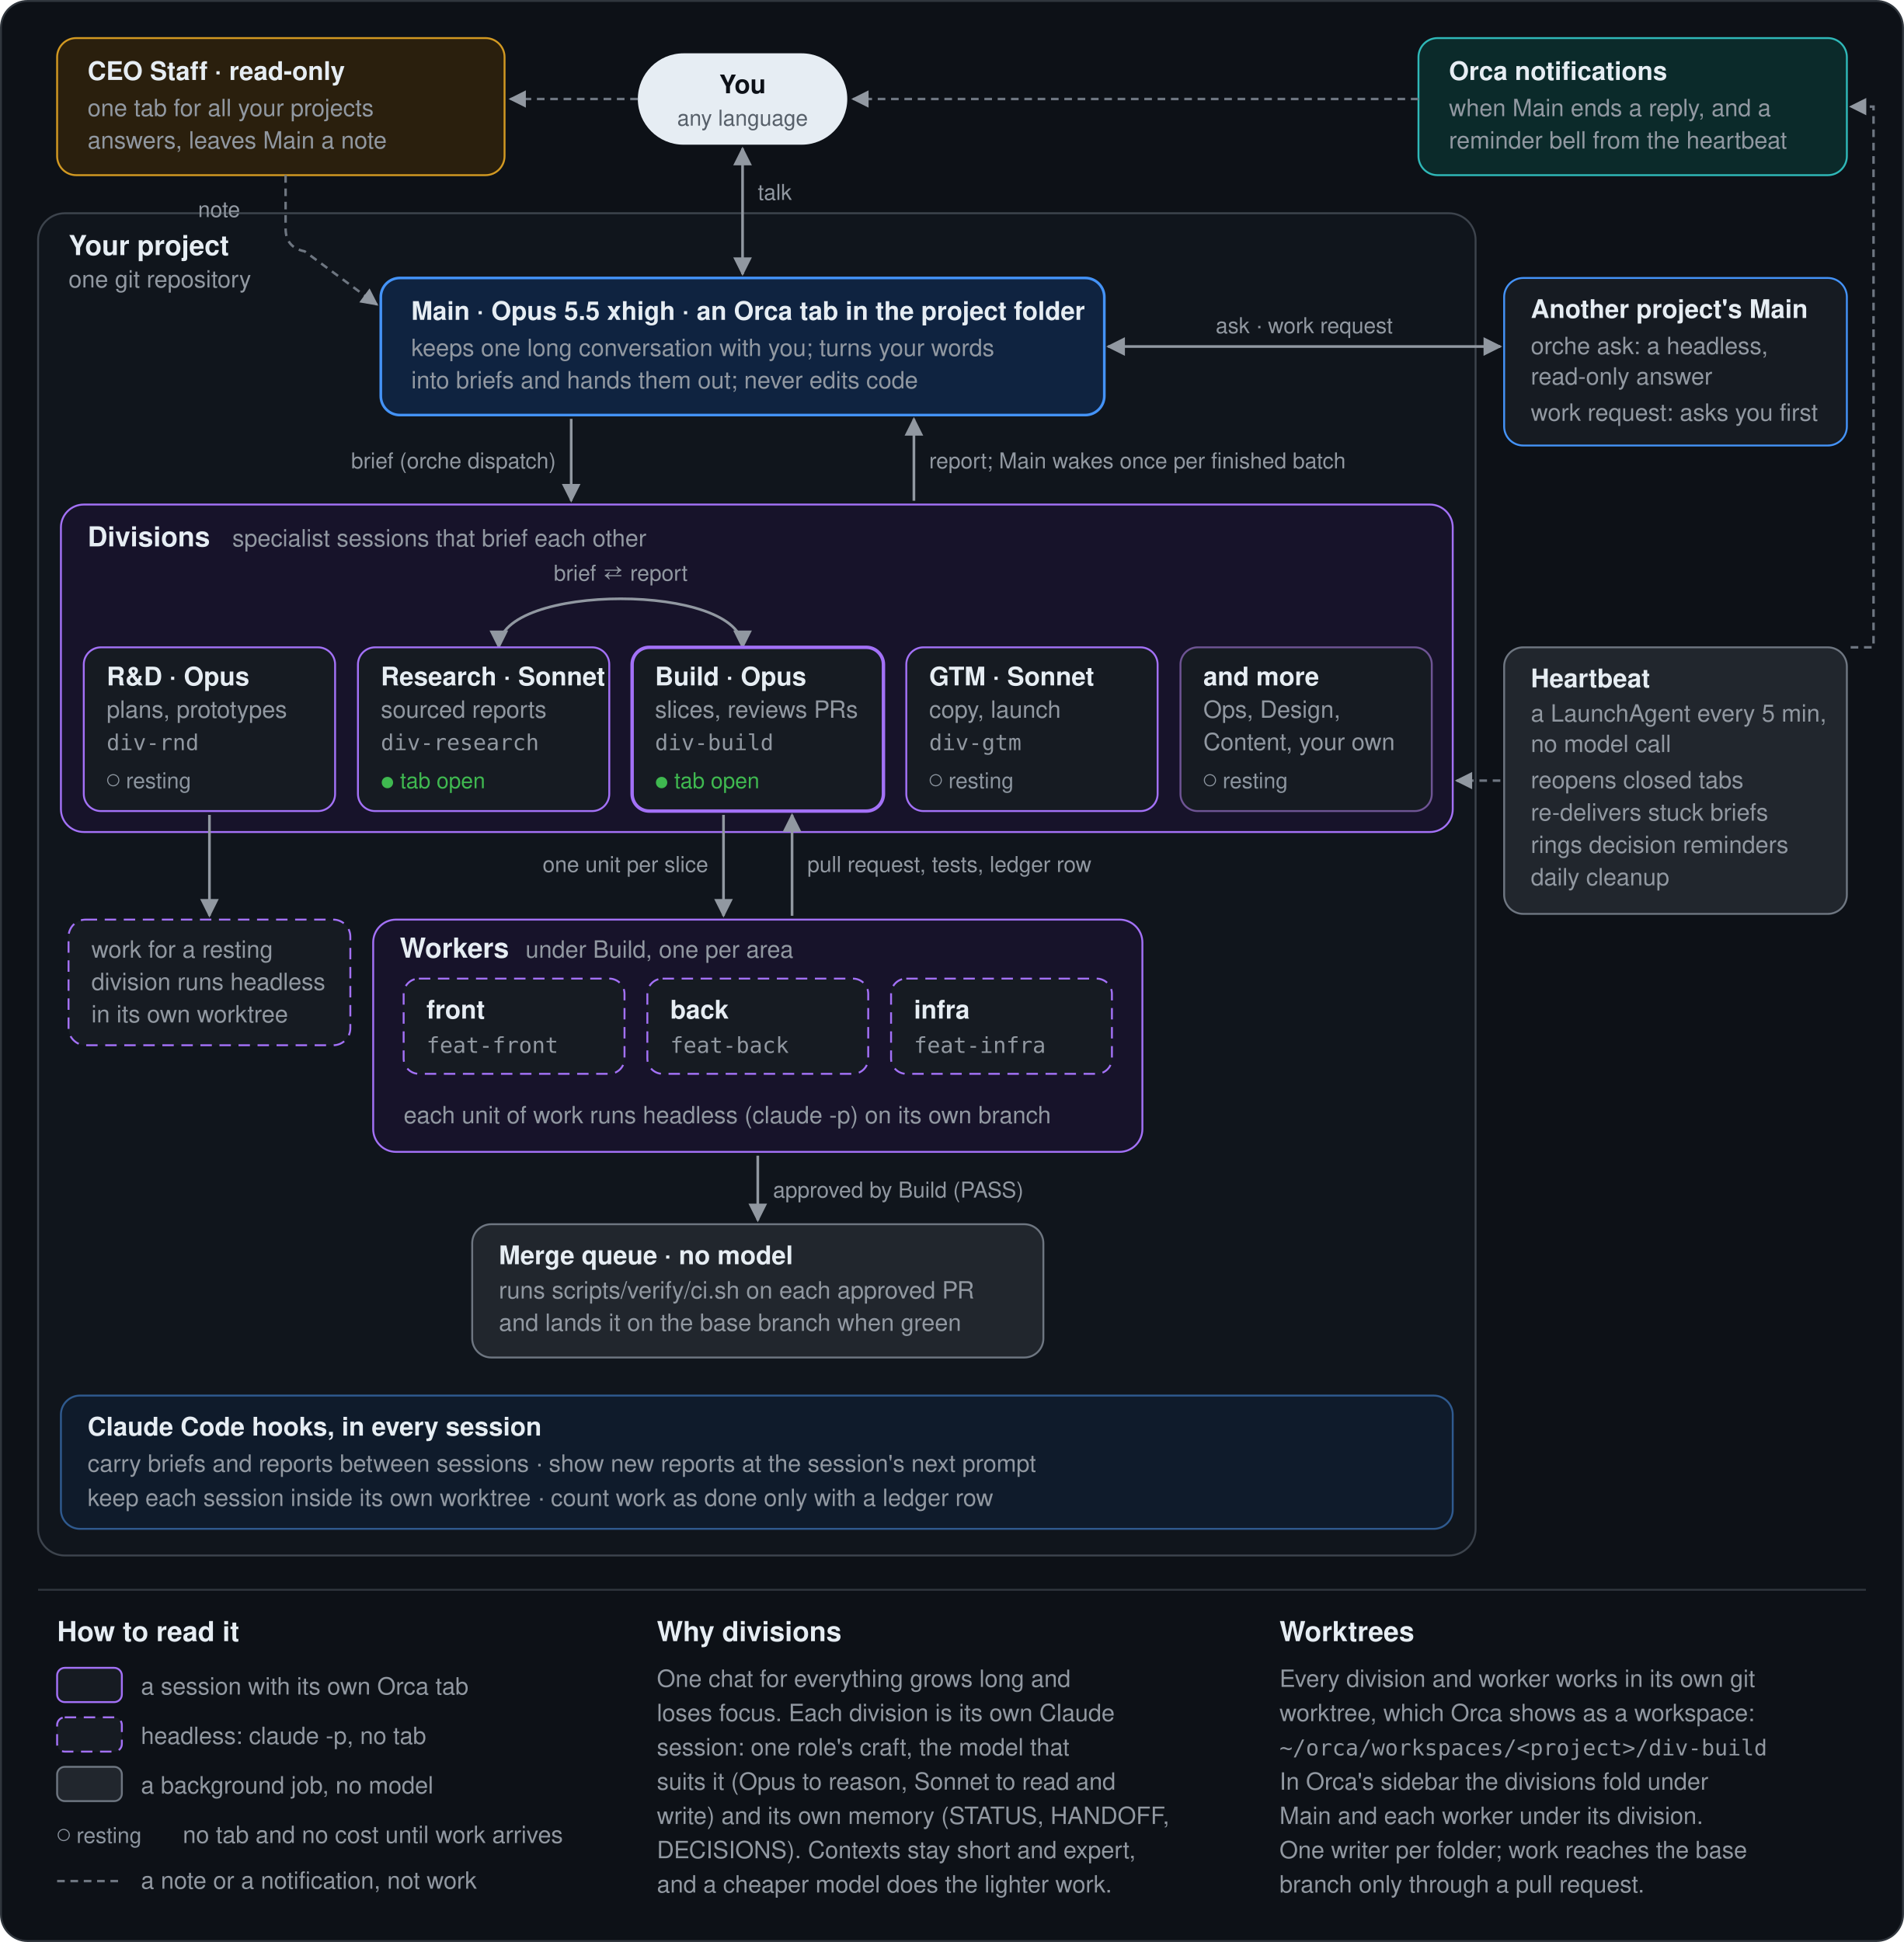
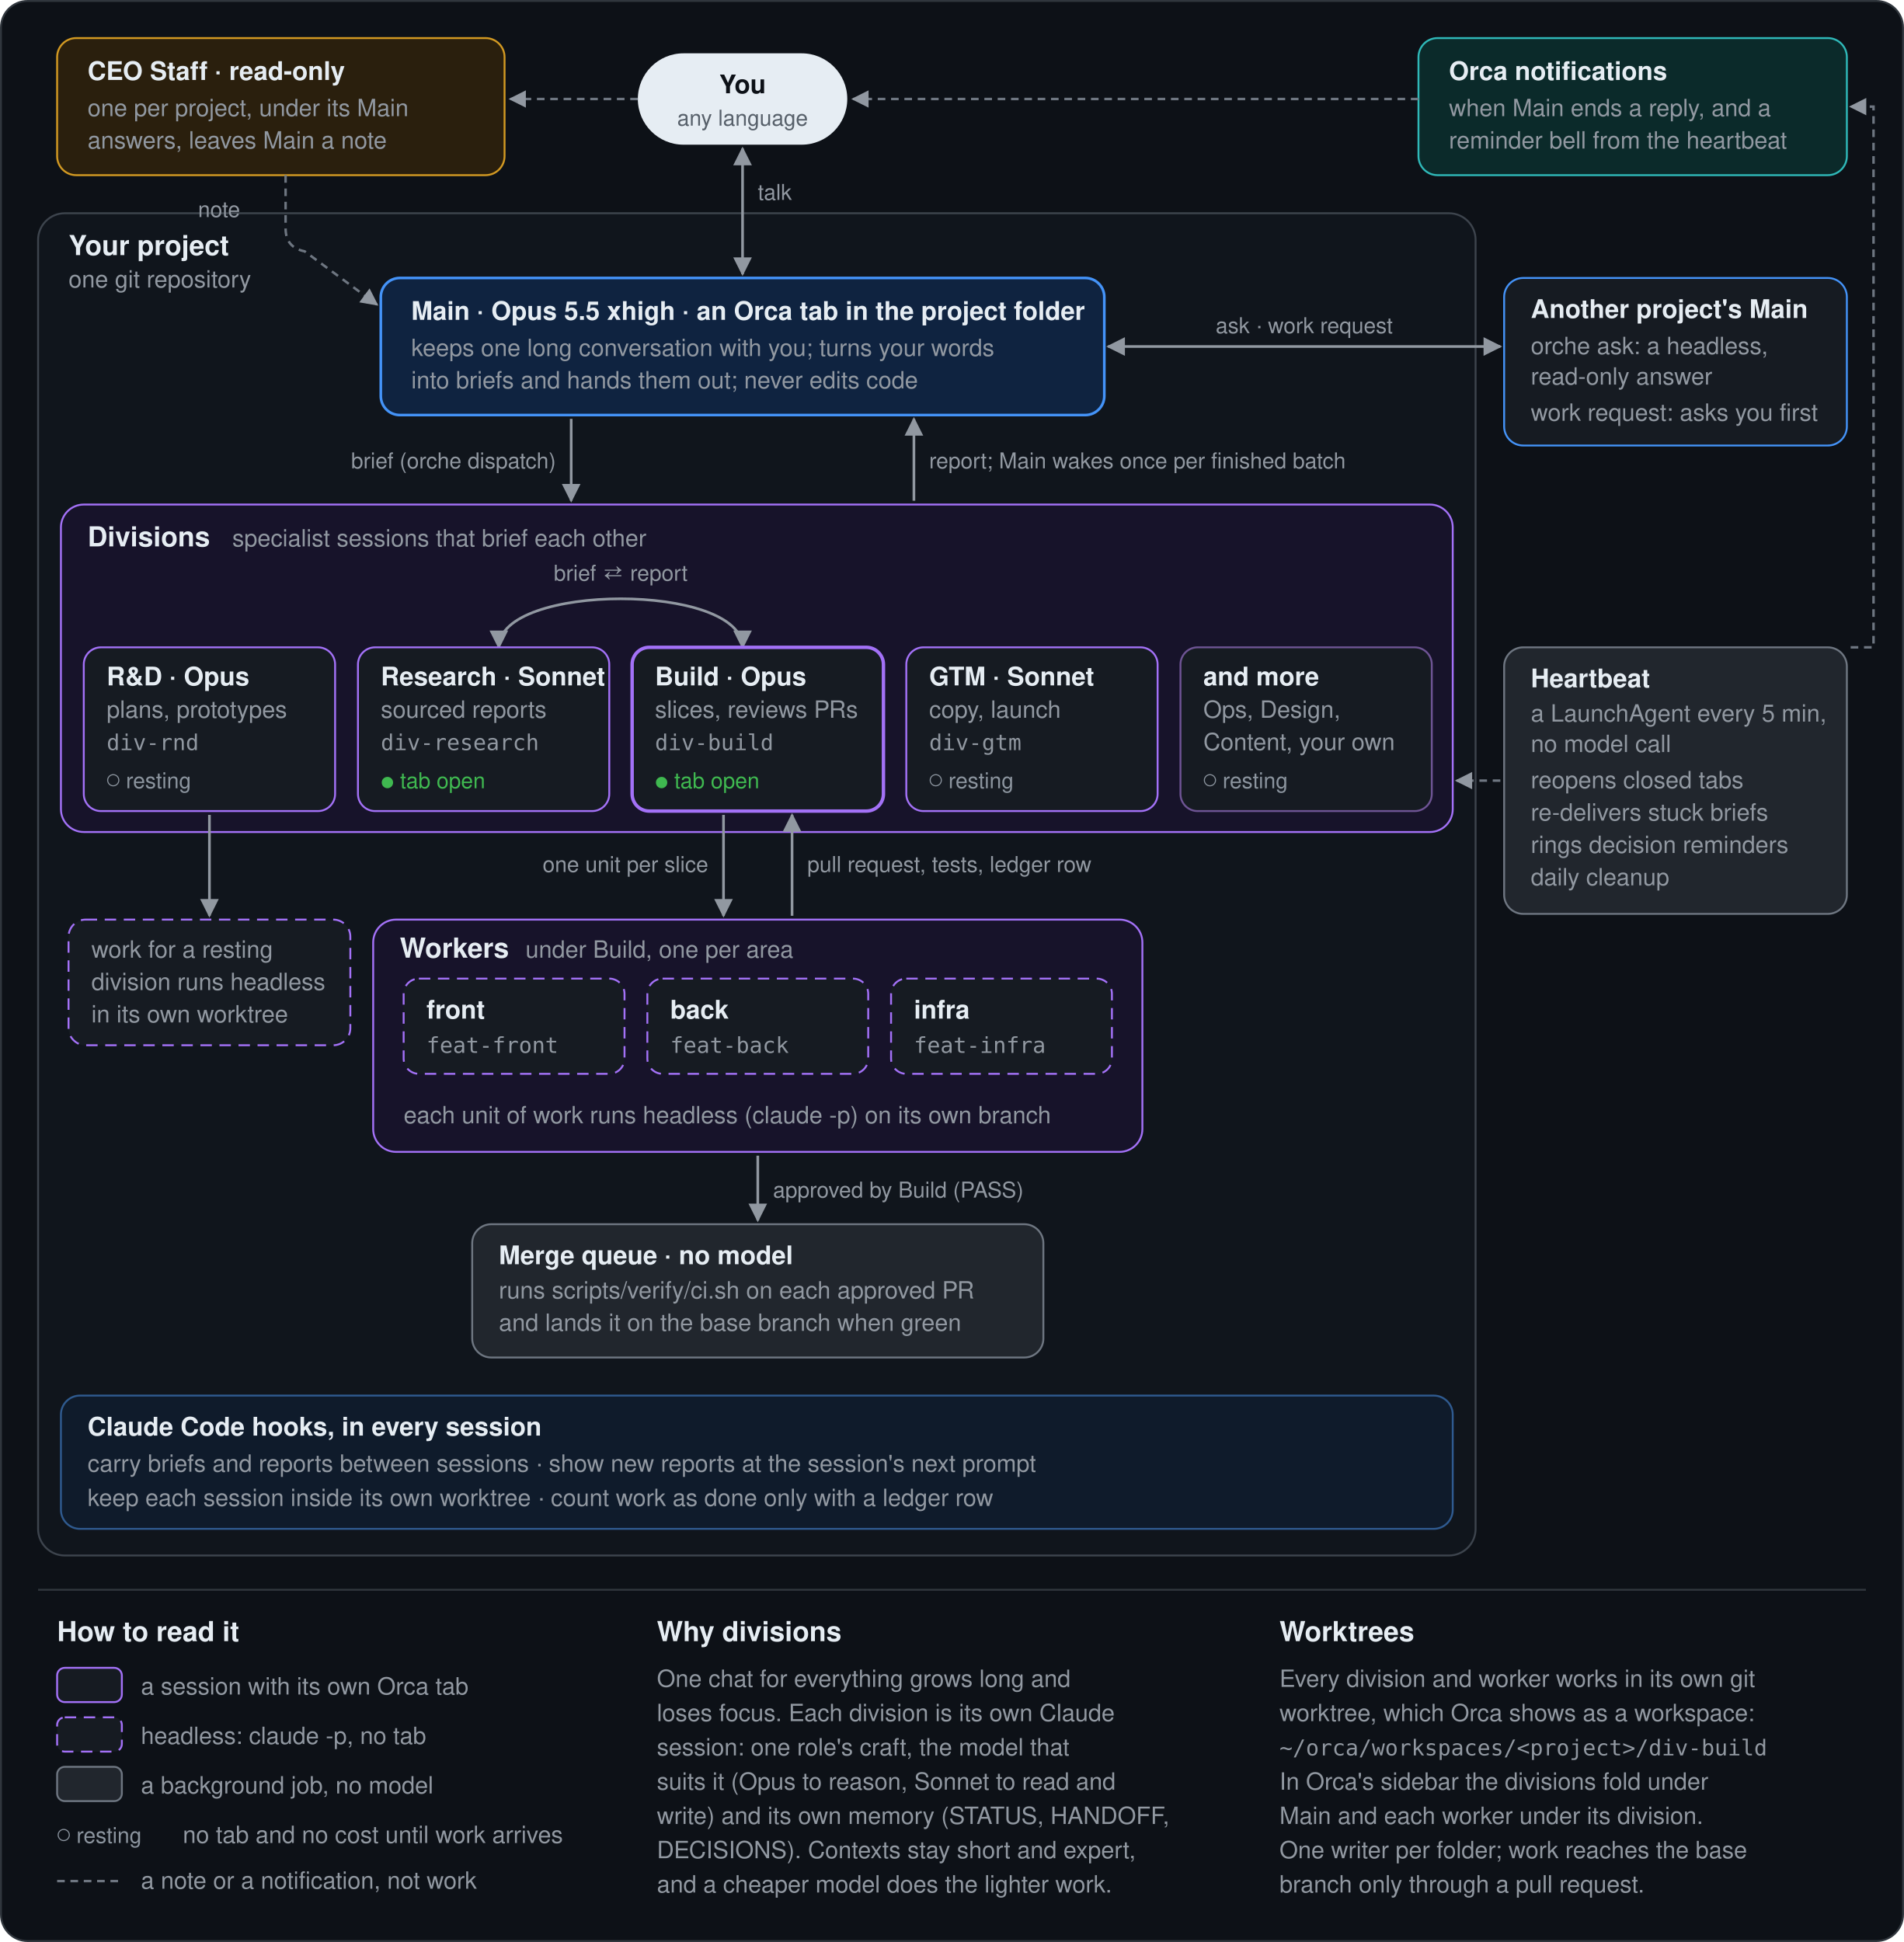
<svg xmlns="http://www.w3.org/2000/svg" viewBox="0 0 1000 1020" width="1000" height="1020" font-family="-apple-system, BlinkMacSystemFont, 'Segoe UI', Helvetica, Arial, sans-serif" font-size="12.5" fill="#e6edf3">
  <defs>
    <marker id="arrow" viewBox="0 0 10 10" refX="9" refY="5" markerWidth="7" markerHeight="7" orient="auto-start-reverse">
      <path d="M0 0 L10 5 L0 10 z" fill="#9198a1" />
    </marker>
    <style>
      .b { font-weight: 600; font-size: 13.5px; }
      .s { fill: #9198a1; }
      .m { font-family: ui-monospace, SFMono-Regular, Menlo, monospace; font-size: 11.5px; fill: #9198a1; }
      .h { font-weight: 700; font-size: 14.5px; }
      .lbl { font-size: 11.5px; fill: #9198a1; }
      .line { stroke: #9198a1; stroke-width: 1.4; fill: none; }
      .dot { stroke: #6e7681; stroke-width: 1.3; fill: none; stroke-dasharray: 4 3; }
    </style>
  </defs>
  <rect x="0.5" y="0.5" width="999" height="1019" rx="14" fill="#0d1117" stroke="#30363d" />
  <rect x="30" y="20" width="235" height="72" rx="10" fill="#2a1f0d" stroke="#d29922" />
  <text x="46" y="42" class="b">CEO Staff · read-only</text>
-   <text x="46" y="61" class="s">one tab for all your projects</text>
+   <text x="46" y="61" class="s">one per project, under its Main</text>
  <text x="46" y="78" class="s">answers, leaves Main a note</text>
  <rect x="335" y="28" width="110" height="48" rx="24" fill="#e6edf3" />
  <text x="390" y="49" text-anchor="middle" class="b" fill="#0d1117">You</text>
  <text x="390" y="66" text-anchor="middle" font-size="11.5" fill="#57606a">any language</text>
  <rect x="745" y="20" width="225" height="72" rx="10" fill="#0b2a2a" stroke="#2fb8b8" />
  <text x="761" y="42" class="b">Orca notifications</text>
  <text x="761" y="61" class="s">when Main ends a reply, and a</text>
  <text x="761" y="78" class="s">reminder bell from the heartbeat</text>
  <line x1="335" y1="52" x2="268" y2="52" class="dot" marker-end="url(#arrow)" />
  <line x1="745" y1="52" x2="448" y2="52" class="dot" marker-end="url(#arrow)" />
  <rect x="20" y="112" width="755" height="705" rx="14" fill="#10151c" stroke="#3d444d" />
  <text x="36" y="134" class="h">Your project</text>
  <text x="36" y="151" class="s">one git repository</text>
  <rect x="200" y="146" width="380" height="72" rx="10" fill="#0f2340" stroke="#4493f8" stroke-width="1.4" />
  <text x="216" y="168" class="b">Main · Opus 5.5 xhigh · an Orca tab in the project folder</text>
  <text x="216" y="187" class="s">keeps one long conversation with you; turns your words</text>
  <text x="216" y="204" class="s">into briefs and hands them out; never edits code</text>
  <line x1="390" y1="78" x2="390" y2="144" class="line" marker-start="url(#arrow)" marker-end="url(#arrow)" />
  <text x="398" y="105" class="lbl">talk</text>
  <path d="M 150 92 L 150 120 Q 150 130 160 132 L 198 160" class="dot" marker-end="url(#arrow)" />
  <text x="104" y="114" class="lbl">note</text>
  <rect x="790" y="146" width="180" height="88" rx="10" fill="#161b22" stroke="#4493f8" />
  <text x="804" y="167" class="b">Another project's Main</text>
  <text x="804" y="186" class="s">orche ask: a headless,</text>
  <text x="804" y="202" class="s">read-only answer</text>
  <text x="804" y="221" class="s">work request: asks you first</text>
  <line x1="582" y1="182" x2="788" y2="182" class="line" marker-start="url(#arrow)" marker-end="url(#arrow)" />
  <text x="685" y="175" text-anchor="middle" class="lbl">ask · work request</text>
  <line x1="300" y1="220" x2="300" y2="263" class="line" marker-end="url(#arrow)" />
  <text x="292" y="246" text-anchor="end" class="lbl">brief (orche dispatch)</text>
  <line x1="480" y1="263" x2="480" y2="220" class="line" marker-end="url(#arrow)" />
  <text x="488" y="246" class="lbl">report; Main wakes once per finished batch</text>
  <rect x="32" y="265" width="731" height="172" rx="12" fill="#17132a" stroke="#a371f7" stroke-dasharray="0" />
  <text x="46" y="287" class="h">Divisions</text>
  <text x="122" y="287" class="s">specialist sessions that brief each other</text>
  <path d="M 262 340 C 262 306, 390 306, 390 340" class="line" marker-start="url(#arrow)" marker-end="url(#arrow)" />
  <text x="326" y="305" text-anchor="middle" class="lbl">brief ⇄ report</text>
  <g>
    <rect x="44" y="340" width="132" height="86" rx="9" fill="#161b22" stroke="#a371f7" />
    <text x="56" y="360" class="b">R&amp;D · Opus</text>
    <text x="56" y="377" class="s">plans, prototypes</text>
    <text x="56" y="394" class="m">div-rnd</text>
    <text x="56" y="414" font-size="11.5" fill="#8b949e">○ resting</text>
    <rect x="188" y="340" width="132" height="86" rx="9" fill="#161b22" stroke="#a371f7" />
    <text x="200" y="360" class="b">Research · Sonnet</text>
    <text x="200" y="377" class="s">sourced reports</text>
    <text x="200" y="394" class="m">div-research</text>
    <text x="200" y="414" font-size="11.5" fill="#3fb950">● tab open</text>
    <rect x="332" y="340" width="132" height="86" rx="9" fill="#161b22" stroke="#a371f7" stroke-width="1.8" />
    <text x="344" y="360" class="b">Build · Opus</text>
    <text x="344" y="377" class="s">slices, reviews PRs</text>
    <text x="344" y="394" class="m">div-build</text>
    <text x="344" y="414" font-size="11.5" fill="#3fb950">● tab open</text>
    <rect x="476" y="340" width="132" height="86" rx="9" fill="#161b22" stroke="#a371f7" />
    <text x="488" y="360" class="b">GTM · Sonnet</text>
    <text x="488" y="377" class="s">copy, launch</text>
    <text x="488" y="394" class="m">div-gtm</text>
    <text x="488" y="414" font-size="11.5" fill="#8b949e">○ resting</text>
    <rect x="620" y="340" width="132" height="86" rx="9" fill="#161b22" stroke="#6e5494" />
    <text x="632" y="360" class="b">and more</text>
    <text x="632" y="377" class="s">Ops, Design,</text>
    <text x="632" y="394" class="s">Content, your own</text>
    <text x="632" y="414" font-size="11.5" fill="#8b949e">○ resting</text>
  </g>
  <line x1="110" y1="428" x2="110" y2="481" class="line" marker-end="url(#arrow)" />
  <rect x="36" y="483" width="148" height="66" rx="9" fill="#161b22" stroke="#a371f7" stroke-dasharray="6 4" />
  <text x="48" y="503" class="s">work for a resting</text>
  <text x="48" y="520" class="s">division runs headless</text>
  <text x="48" y="537" class="s">in its own worktree</text>
  <line x1="380" y1="428" x2="380" y2="481" class="line" marker-end="url(#arrow)" />
  <text x="372" y="458" text-anchor="end" class="lbl">one unit per slice</text>
  <line x1="416" y1="481" x2="416" y2="428" class="line" marker-end="url(#arrow)" />
  <text x="424" y="458" class="lbl">pull request, tests, ledger row</text>
  <rect x="196" y="483" width="404" height="122" rx="12" fill="#17132a" stroke="#a371f7" />
  <text x="210" y="503" class="h">Workers</text>
  <text x="276" y="503" class="s">under Build, one per area</text>
  <g>
    <rect x="212" y="514" width="116" height="50" rx="8" fill="#161b22" stroke="#a371f7" stroke-dasharray="6 4" />
    <text x="224" y="535" class="b">front</text>
    <text x="224" y="553" class="m">feat-front</text>
    <rect x="340" y="514" width="116" height="50" rx="8" fill="#161b22" stroke="#a371f7" stroke-dasharray="6 4" />
    <text x="352" y="535" class="b">back</text>
    <text x="352" y="553" class="m">feat-back</text>
    <rect x="468" y="514" width="116" height="50" rx="8" fill="#161b22" stroke="#a371f7" stroke-dasharray="6 4" />
    <text x="480" y="535" class="b">infra</text>
    <text x="480" y="553" class="m">feat-infra</text>
  </g>
  <text x="212" y="590" class="s">each unit of work runs headless (claude -p) on its own branch</text>
  <line x1="398" y1="607" x2="398" y2="641" class="line" marker-end="url(#arrow)" />
  <text x="406" y="629" class="lbl">approved by Build (PASS)</text>
  <rect x="248" y="643" width="300" height="70" rx="10" fill="#21262d" stroke="#6e7681" />
  <text x="262" y="664" class="b">Merge queue · no model</text>
  <text x="262" y="682" class="s">runs scripts/verify/ci.sh on each approved PR</text>
  <text x="262" y="699" class="s">and lands it on the base branch when green</text>
  <rect x="32" y="733" width="731" height="70" rx="10" fill="#0f1b2b" stroke="#2f5a8f" />
  <text x="46" y="754" class="b">Claude Code hooks, in every session</text>
  <text x="46" y="773" class="s">carry briefs and reports between sessions · show new reports at the session's next prompt</text>
  <text x="46" y="791" class="s">keep each session inside its own worktree · count work as done only with a ledger row</text>
  <rect x="790" y="340" width="180" height="140" rx="10" fill="#21262d" stroke="#6e7681" />
  <text x="804" y="361" class="b">Heartbeat</text>
  <text x="804" y="379" class="s">a LaunchAgent every 5 min,</text>
  <text x="804" y="395" class="s">no model call</text>
  <text x="804" y="414" class="s">reopens closed tabs</text>
  <text x="804" y="431" class="s">re-delivers stuck briefs</text>
  <text x="804" y="448" class="s">rings decision reminders</text>
  <text x="804" y="465" class="s">daily cleanup</text>
  <line x1="788" y1="410" x2="765" y2="410" class="dot" marker-end="url(#arrow)" />
  <path d="M 972 340 L 984 340 L 984 56 L 972 56" class="dot" marker-end="url(#arrow)" />
  <line x1="20" y1="835" x2="980" y2="835" stroke="#30363d" />
  <text x="30" y="862" class="h">How to read it</text>
  <rect x="30" y="876" width="34" height="18" rx="4" fill="#161b22" stroke="#a371f7" />
  <text x="74" y="890" class="s">a session with its own Orca tab</text>
  <rect x="30" y="902" width="34" height="18" rx="4" fill="#161b22" stroke="#a371f7" stroke-dasharray="6 4" />
  <text x="74" y="916" class="s">headless: claude -p, no tab</text>
  <rect x="30" y="928" width="34" height="18" rx="4" fill="#21262d" stroke="#6e7681" />
  <text x="74" y="942" class="s">a background job, no model</text>
  <text x="30" y="968" font-size="11.5" fill="#8b949e">○ resting</text>
  <text x="96" y="968" class="s">no tab and no cost until work arrives</text>
  <line x1="30" y1="988" x2="62" y2="988" class="dot" />
  <text x="74" y="992" class="s">a note or a notification, not work</text>
  <text x="345" y="862" class="h">Why divisions</text>
  <text x="345" y="886" class="s">One chat for everything grows long and</text>
  <text x="345" y="904" class="s">loses focus. Each division is its own Claude</text>
  <text x="345" y="922" class="s">session: one role's craft, the model that</text>
  <text x="345" y="940" class="s">suits it (Opus to reason, Sonnet to read and</text>
  <text x="345" y="958" class="s">write) and its own memory (STATUS, HANDOFF,</text>
  <text x="345" y="976" class="s">DECISIONS). Contexts stay short and expert,</text>
  <text x="345" y="994" class="s">and a cheaper model does the lighter work.</text>
  <text x="672" y="862" class="h">Worktrees</text>
  <text x="672" y="886" class="s">Every division and worker works in its own git</text>
  <text x="672" y="904" class="s">worktree, which Orca shows as a workspace:</text>
  <text x="672" y="922" class="m">~/orca/workspaces/&lt;project&gt;/div-build</text>
  <text x="672" y="940" class="s">In Orca's sidebar the divisions fold under</text>
  <text x="672" y="958" class="s">Main and each worker under its division.</text>
  <text x="672" y="976" class="s">One writer per folder; work reaches the base</text>
  <text x="672" y="994" class="s">branch only through a pull request.</text>
</svg>
